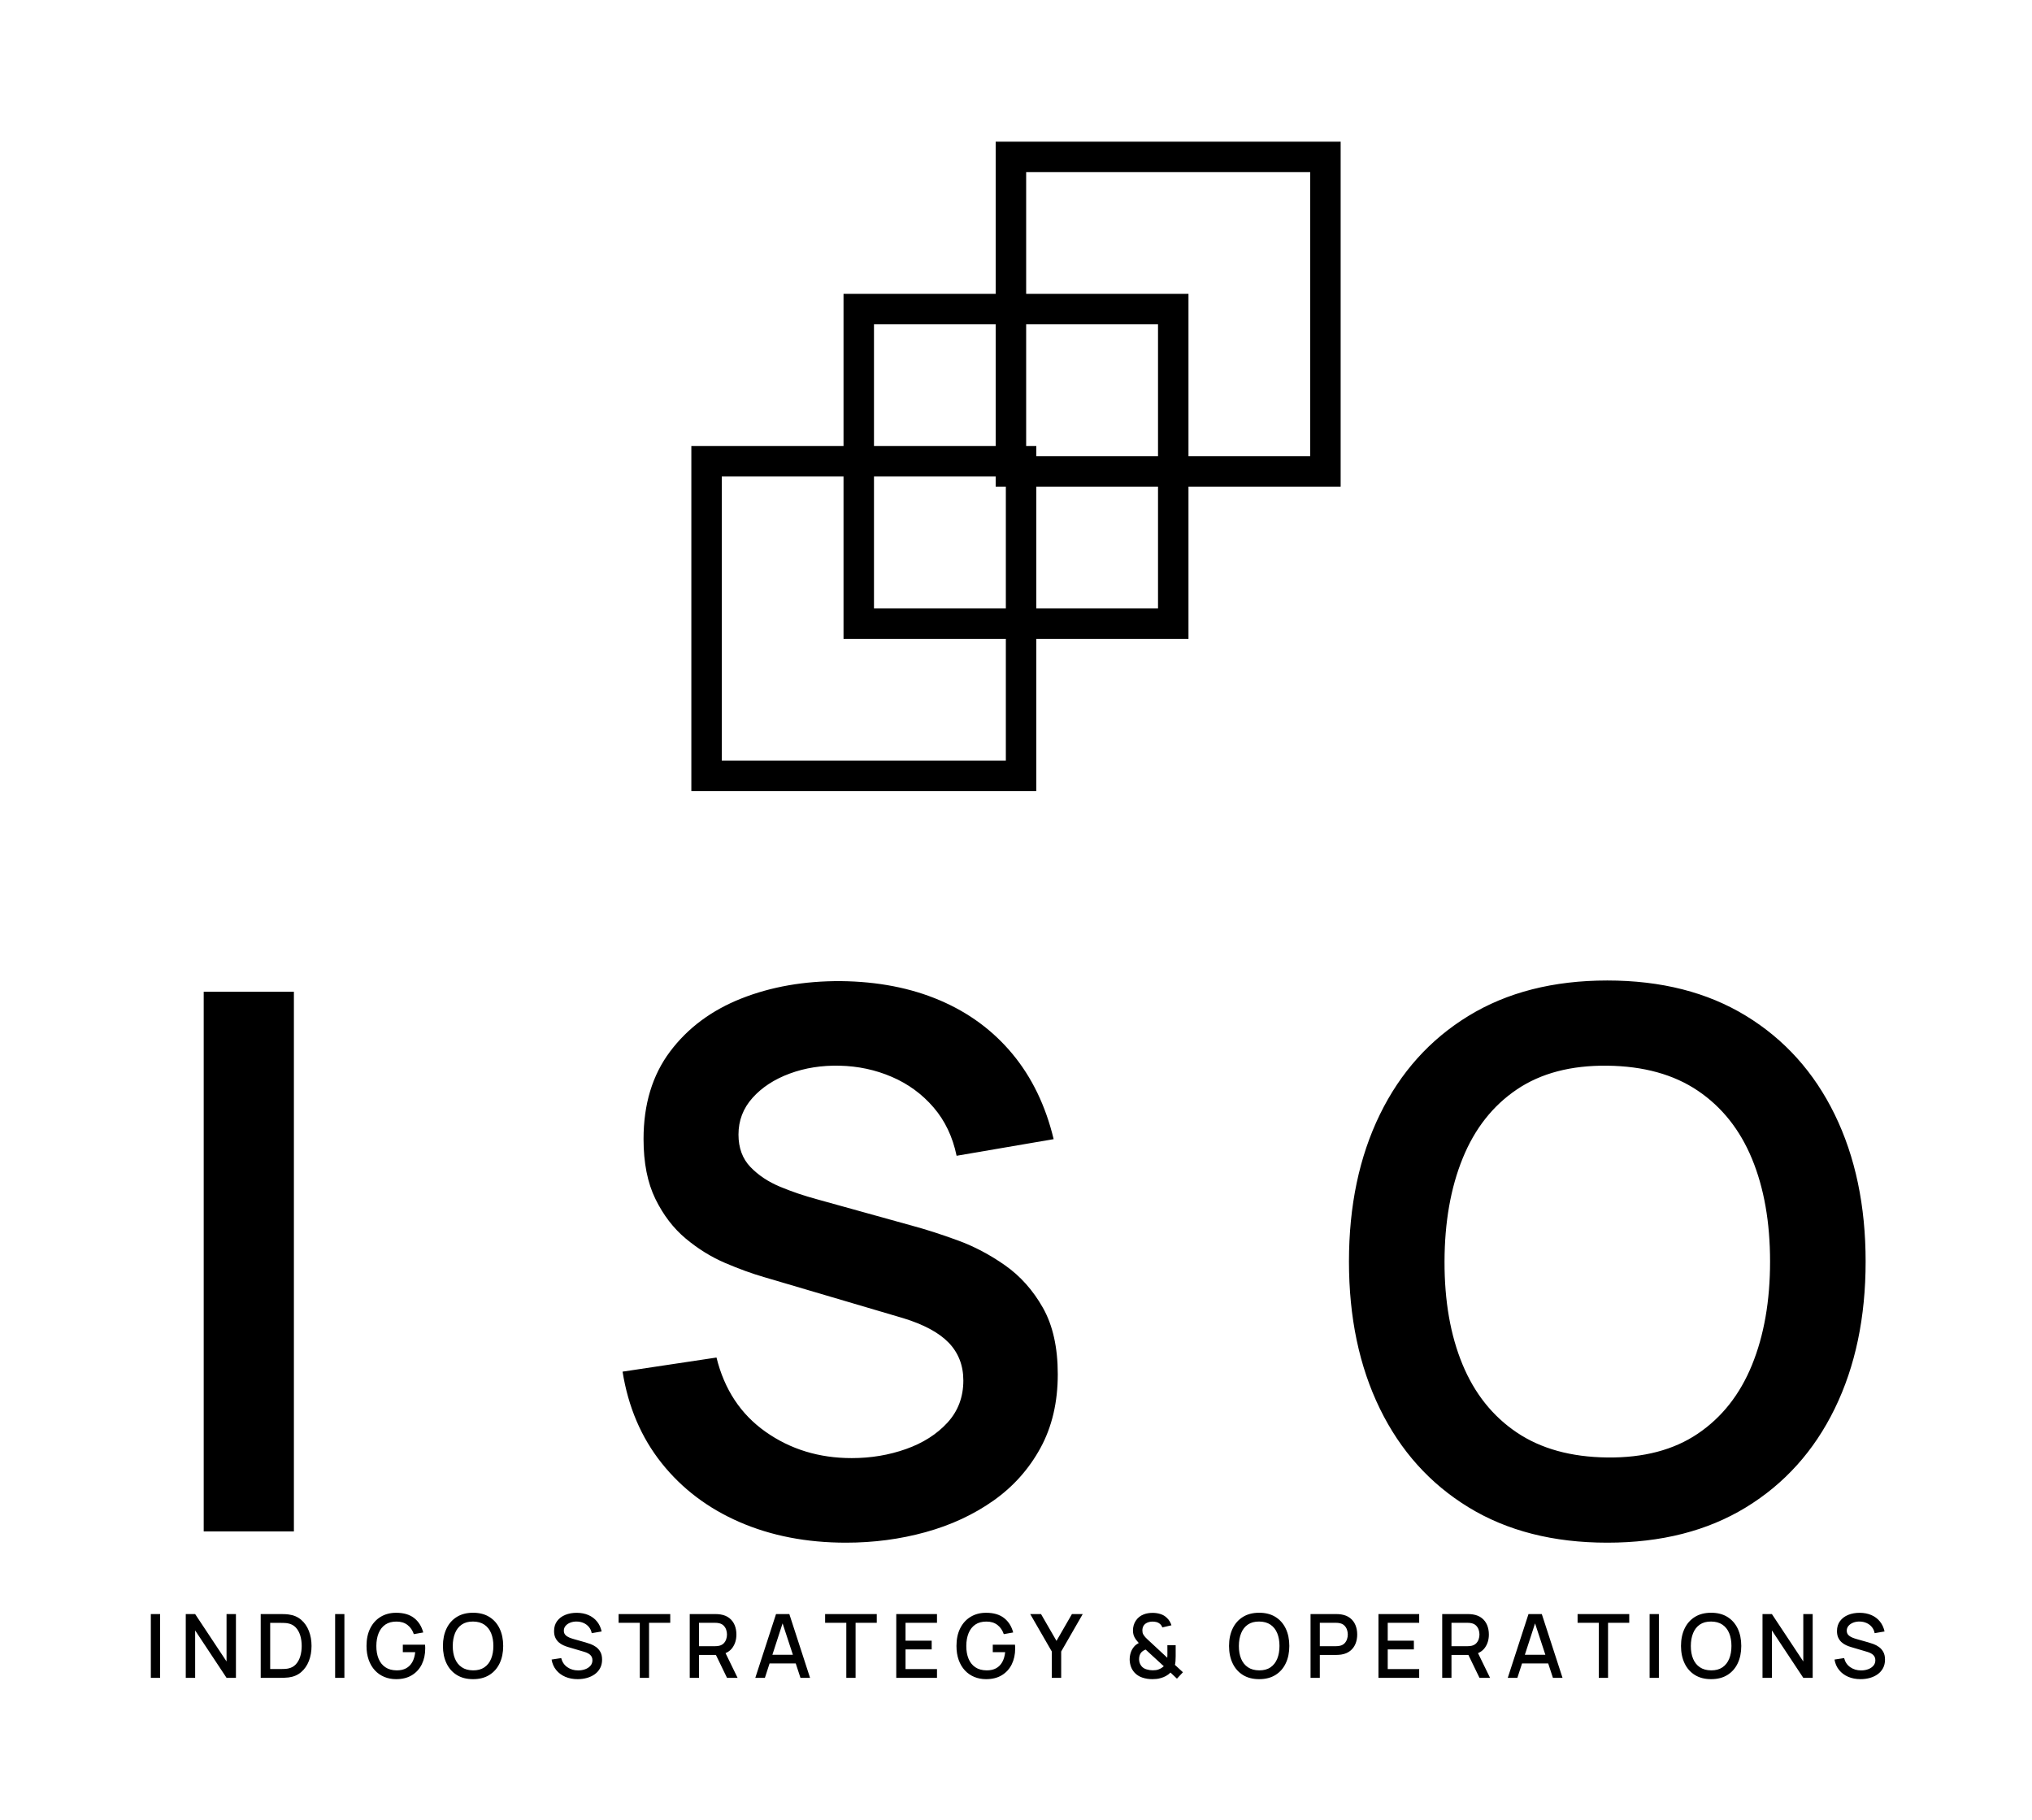
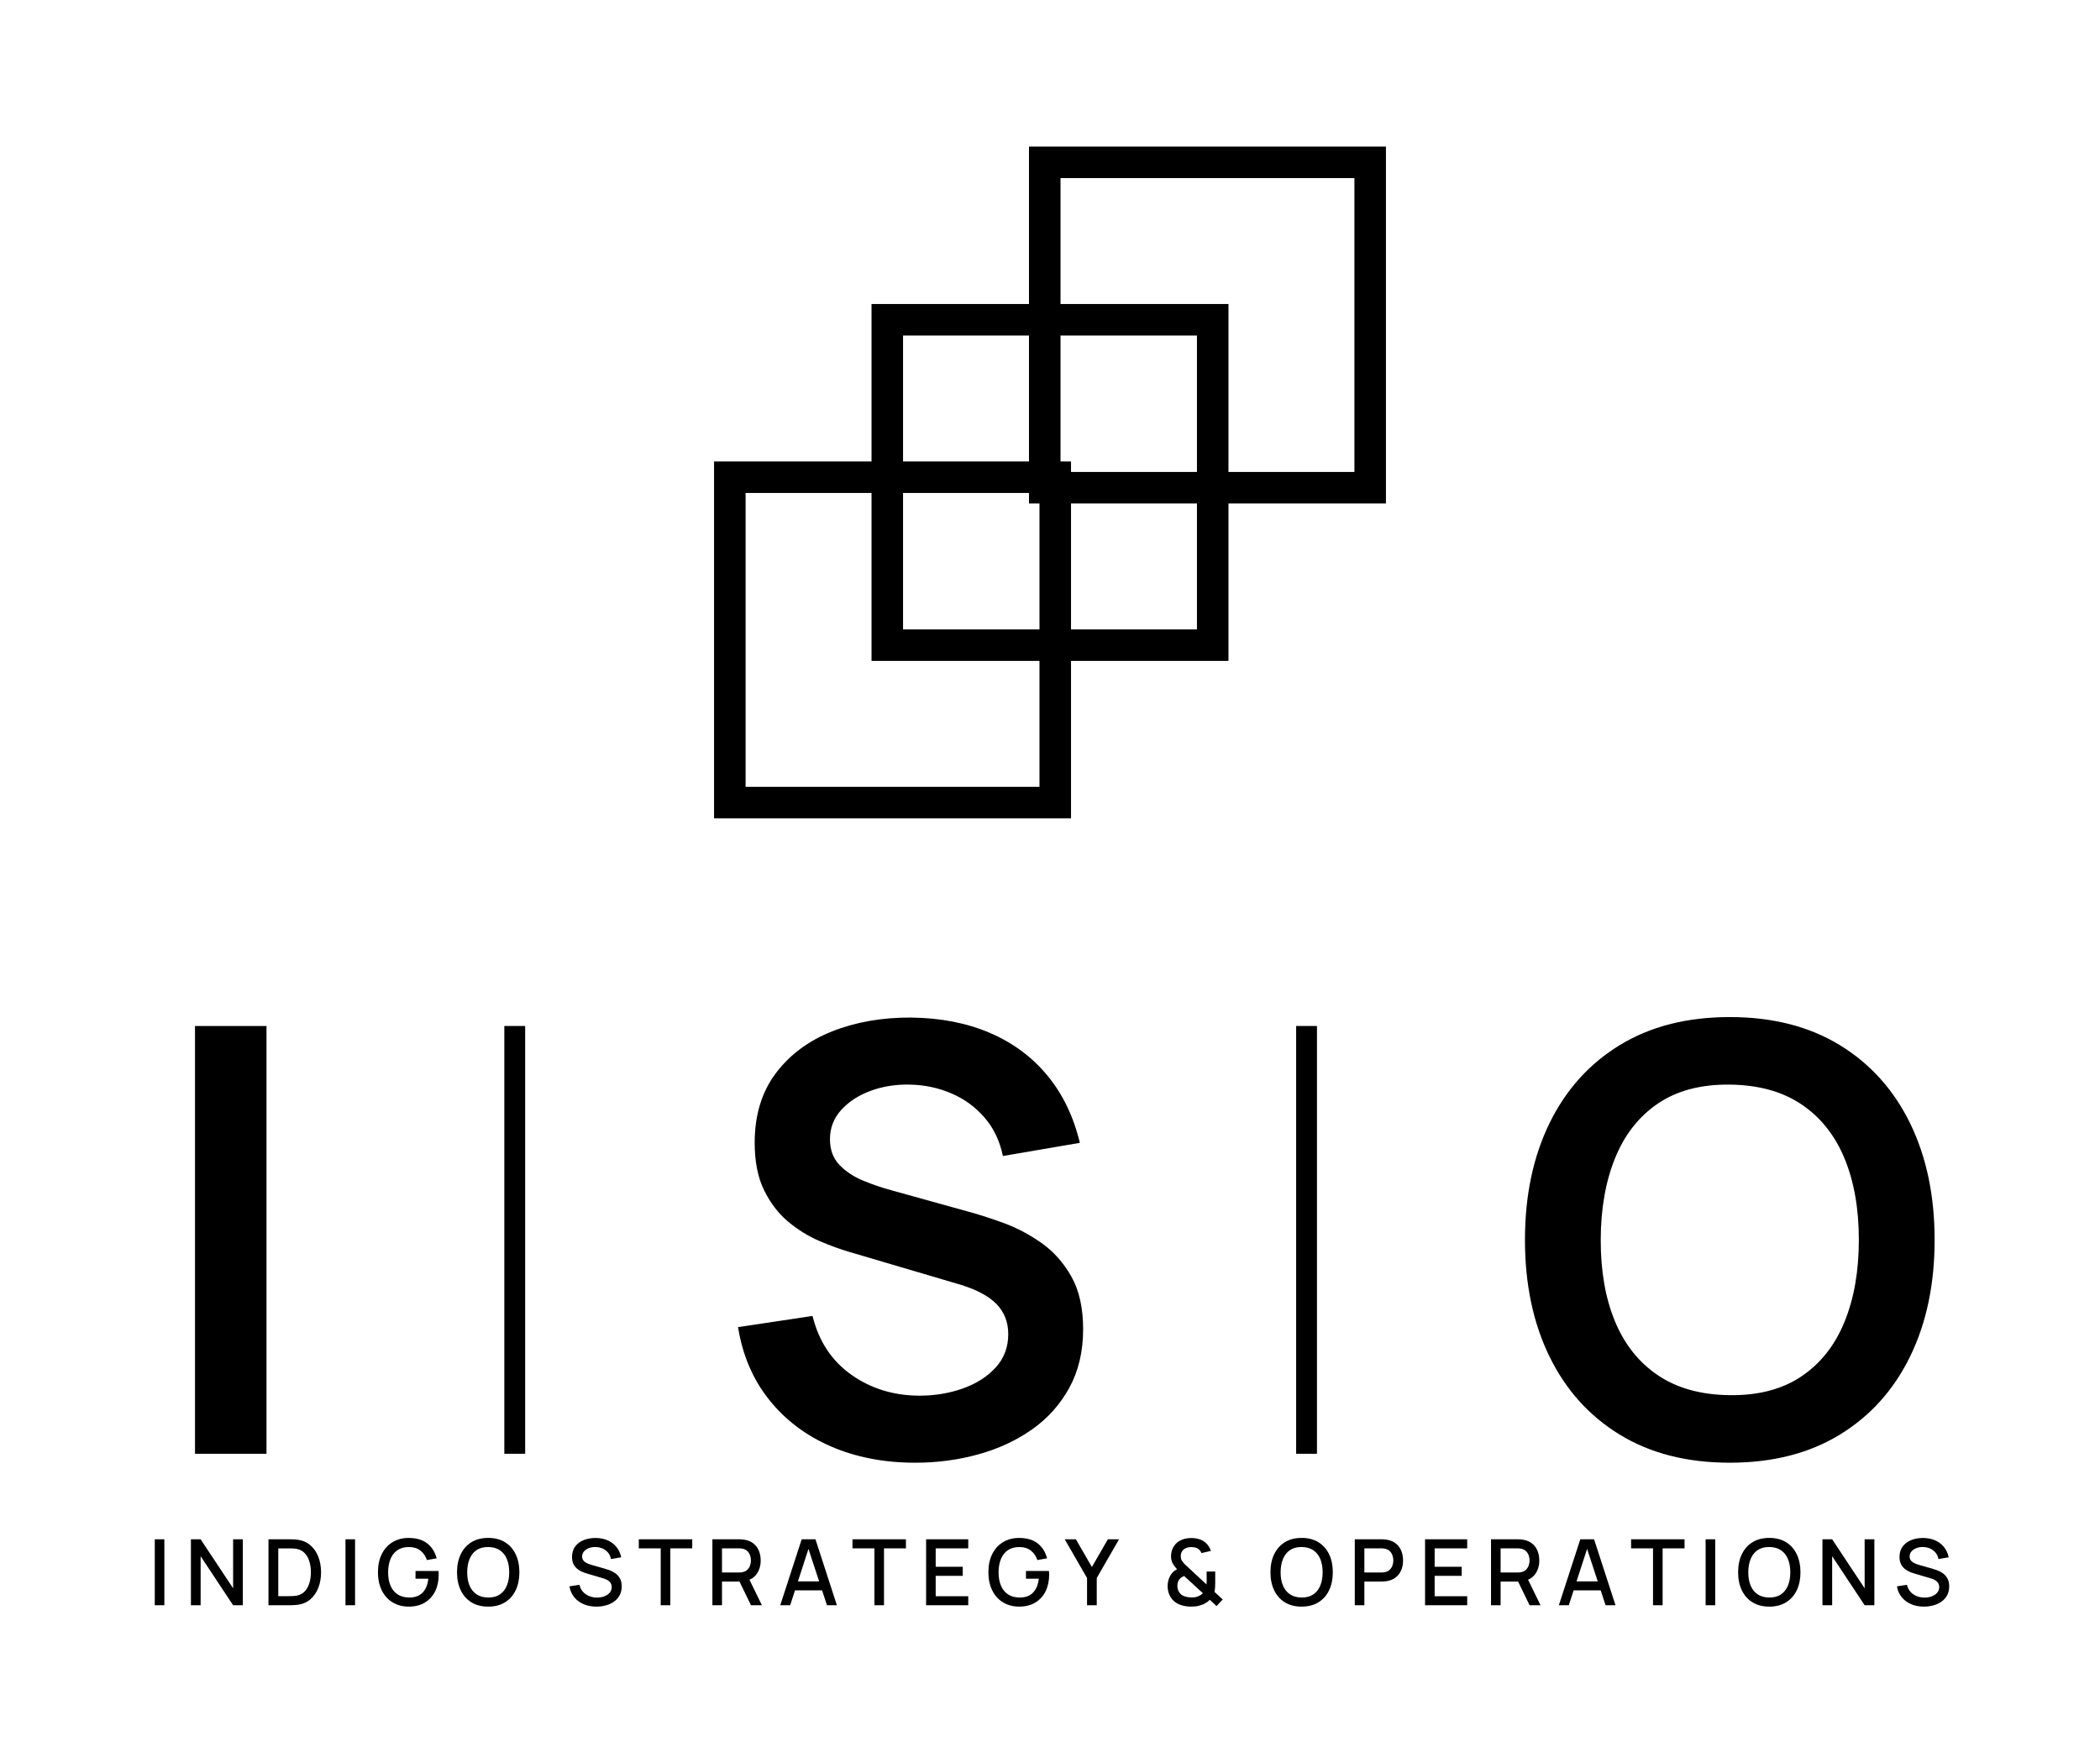
- <svg xmlns="http://www.w3.org/2000/svg" viewBox="0 0 343.54 308.22" width="344" height="308" role="img" aria-label="ISO — INDIGO Strategy &amp; Operations">
+ <svg xmlns="http://www.w3.org/2000/svg" viewBox="0 0 343.54 286.85" width="344" height="287" role="img" aria-label="ISO — INDIGO Strategy &amp; Operations">
  <rect x="119.35" y="78.14" width="53.28" height="53.28" fill="none" stroke="#000000" stroke-width="5.16" />
  <rect x="145.13" y="52.36" width="53.28" height="53.28" fill="none" stroke="#000000" stroke-width="5.16" />
  <rect x="170.91" y="26.58" width="53.28" height="53.28" fill="none" stroke="#000000" stroke-width="5.16" />
-   <path d="M34.158 259.423V168H49.437V259.423ZM142.977 261.328Q132.967 261.328 124.936 257.836Q116.904 254.344 111.73 247.842Q106.556 241.34 105.117 232.356L121.031 229.965Q123.031 238.091 129.348 242.546Q135.665 247.001 143.929 247.001Q148.807 247.001 153.135 245.466Q157.463 243.932 160.156 240.996Q162.849 238.059 162.849 233.858Q162.849 231.922 162.219 230.319Q161.59 228.716 160.357 227.441Q159.124 226.166 157.193 225.129Q155.262 224.092 152.669 223.298L129.073 216.336Q126.025 215.457 122.491 213.944Q118.957 212.431 115.825 209.817Q112.693 207.204 110.682 203.104Q108.672 199.003 108.672 192.951Q108.672 184.115 113.164 178.132Q117.656 172.148 125.232 169.148Q132.808 166.148 142.109 166.201Q151.484 166.307 158.859 169.45Q166.235 172.592 171.171 178.539Q176.107 184.486 178.149 192.972L161.706 195.787Q160.711 190.972 157.801 187.591Q154.892 184.21 150.738 182.422Q146.585 180.634 141.897 180.528Q137.316 180.422 133.422 181.867Q129.528 183.311 127.142 185.967Q124.755 188.623 124.755 192.189Q124.755 195.586 126.782 197.691Q128.808 199.797 131.845 201.051Q134.882 202.305 137.961 203.13L154.341 207.68Q157.706 208.59 161.886 210.114Q166.065 211.638 169.938 214.362Q173.811 217.087 176.329 221.536Q178.847 225.986 178.847 232.8Q178.847 239.922 175.911 245.292Q172.975 250.662 167.938 254.212Q162.901 257.762 156.452 259.545Q150.003 261.328 142.977 261.328ZM271.942 261.328Q258.24 261.328 248.441 255.339Q238.643 249.35 233.41 238.62Q228.178 227.891 228.178 213.711Q228.178 199.532 233.41 188.803Q238.643 178.073 248.441 172.084Q258.24 166.095 271.942 166.095Q285.645 166.095 295.444 172.084Q305.242 178.073 310.474 188.803Q315.707 199.532 315.707 213.711Q315.707 227.891 310.474 238.62Q305.242 249.35 295.444 255.339Q285.645 261.328 271.942 261.328ZM271.942 246.895Q281.148 247.001 287.27 242.869Q293.391 238.737 296.454 231.224Q299.518 223.711 299.518 213.711Q299.518 203.712 296.454 196.3Q293.391 188.887 287.27 184.761Q281.148 180.634 271.942 180.528Q262.737 180.422 256.626 184.549Q250.515 188.676 247.452 196.194Q244.388 203.712 244.367 213.711Q244.346 223.711 247.409 231.118Q250.473 238.525 256.605 242.657Q262.737 246.789 271.942 246.895Z" fill="#000000" />
-   <path d="M25.2 284.223V273.423H26.77V284.223ZM31.118 284.223V273.423H32.708L38.027 281.448V273.423H39.618V284.223H38.027L32.708 276.193V284.223ZM43.815 284.223V273.423H47.2Q47.35 273.423 47.758 273.43Q48.165 273.438 48.54 273.488Q49.808 273.65 50.674 274.398Q51.54 275.145 51.983 276.297Q52.425 277.448 52.425 278.823Q52.425 280.2 51.983 281.352Q51.54 282.503 50.674 283.249Q49.808 283.995 48.54 284.158Q48.168 284.205 47.756 284.214Q47.345 284.223 47.2 284.223ZM45.42 282.733H47.2Q47.455 282.733 47.806 282.718Q48.158 282.703 48.425 282.653Q49.25 282.498 49.764 281.939Q50.277 281.38 50.519 280.564Q50.76 279.748 50.76 278.823Q50.76 277.873 50.514 277.057Q50.267 276.241 49.751 275.692Q49.235 275.143 48.425 274.993Q48.158 274.938 47.803 274.926Q47.448 274.913 47.2 274.913H45.42ZM56.423 284.223V273.423H57.993V284.223ZM66.755 284.448Q65.673 284.448 64.755 284.068Q63.838 283.688 63.163 282.963Q62.488 282.238 62.114 281.194Q61.74 280.15 61.74 278.823Q61.74 277.078 62.378 275.819Q63.015 274.56 64.146 273.882Q65.278 273.203 66.755 273.203Q68.66 273.203 69.798 274.089Q70.935 274.975 71.35 276.538L69.755 276.823Q69.43 275.856 68.695 275.277Q67.96 274.698 66.845 274.693Q65.698 274.683 64.936 275.199Q64.175 275.716 63.793 276.65Q63.41 277.585 63.405 278.823Q63.4 280.06 63.783 280.985Q64.165 281.91 64.931 282.429Q65.698 282.948 66.845 282.958Q67.772 282.968 68.435 282.614Q69.097 282.26 69.489 281.568Q69.88 280.875 69.99 279.873H67.89V278.613H71.655Q71.673 278.748 71.679 278.968Q71.685 279.188 71.685 279.248Q71.685 280.753 71.108 281.929Q70.53 283.105 69.429 283.777Q68.328 284.448 66.755 284.448ZM79.79 284.448Q78.173 284.448 77.031 283.738Q75.89 283.028 75.288 281.76Q74.685 280.493 74.685 278.823Q74.685 277.153 75.288 275.885Q75.89 274.618 77.031 273.908Q78.173 273.198 79.79 273.198Q81.408 273.198 82.549 273.908Q83.69 274.618 84.293 275.885Q84.895 277.153 84.895 278.823Q84.895 280.493 84.293 281.76Q83.69 283.028 82.549 283.738Q81.408 284.448 79.79 284.448ZM79.79 282.958Q80.938 282.968 81.701 282.449Q82.465 281.93 82.847 280.995Q83.23 280.06 83.23 278.823Q83.23 277.585 82.847 276.659Q82.465 275.733 81.701 275.216Q80.938 274.698 79.79 274.688Q78.643 274.678 77.881 275.196Q77.12 275.713 76.738 276.649Q76.355 277.585 76.35 278.823Q76.345 280.06 76.728 280.985Q77.11 281.91 77.876 282.429Q78.643 282.948 79.79 282.958ZM97.508 284.448Q96.343 284.448 95.409 284.047Q94.475 283.645 93.871 282.9Q93.268 282.155 93.093 281.128L94.723 280.878Q94.97 281.868 95.758 282.418Q96.545 282.968 97.598 282.968Q98.248 282.968 98.797 282.763Q99.347 282.558 99.68 282.172Q100.012 281.785 100.012 281.243Q100.012 280.95 99.912 280.725Q99.812 280.5 99.634 280.334Q99.455 280.168 99.205 280.043Q98.955 279.918 98.658 279.828L95.888 279.008Q95.483 278.891 95.064 278.698Q94.645 278.506 94.295 278.196Q93.945 277.886 93.729 277.423Q93.513 276.961 93.513 276.303Q93.513 275.303 94.026 274.609Q94.54 273.915 95.415 273.559Q96.29 273.203 97.378 273.208Q98.475 273.218 99.34 273.593Q100.205 273.968 100.779 274.672Q101.353 275.375 101.573 276.368L99.892 276.658Q99.777 276.045 99.412 275.607Q99.047 275.168 98.512 274.933Q97.978 274.698 97.358 274.688Q96.755 274.678 96.259 274.873Q95.763 275.068 95.465 275.418Q95.168 275.768 95.168 276.228Q95.168 276.678 95.429 276.954Q95.69 277.23 96.078 277.392Q96.465 277.553 96.848 277.658L98.843 278.223Q99.218 278.325 99.695 278.502Q100.173 278.678 100.619 278.995Q101.065 279.313 101.356 279.832Q101.648 280.35 101.648 281.143Q101.648 281.955 101.318 282.575Q100.988 283.195 100.413 283.61Q99.838 284.025 99.09 284.237Q98.343 284.448 97.508 284.448ZM108.035 284.223V274.903H104.445V273.423H113.195V274.903H109.605V284.223ZM116.497 284.223V273.423H120.863Q121.02 273.423 121.253 273.434Q121.485 273.445 121.693 273.483Q122.598 273.623 123.201 274.097Q123.805 274.57 124.104 275.289Q124.403 276.008 124.403 276.883Q124.403 278.173 123.743 279.105Q123.083 280.038 121.763 280.268L121.122 280.343H118.068V284.223ZM122.812 284.223 120.682 279.828 122.263 279.423 124.603 284.223ZM118.068 278.863H120.803Q120.95 278.863 121.134 278.848Q121.318 278.833 121.483 278.793Q121.965 278.678 122.256 278.375Q122.547 278.073 122.677 277.677Q122.807 277.28 122.807 276.883Q122.807 276.485 122.677 276.089Q122.547 275.693 122.256 275.391Q121.965 275.088 121.483 274.973Q121.318 274.931 121.134 274.917Q120.95 274.903 120.803 274.903H118.068ZM127.605 284.223 131.115 273.423H133.37L136.88 284.223H135.255L132.02 274.368H132.43L129.23 284.223ZM129.425 281.788V280.318H135.065V281.788ZM143.022 284.223V274.903H139.432V273.423H148.183V274.903H144.593V284.223ZM151.485 284.223V273.423H158.385V274.903H153.055V277.928H157.485V279.408H153.055V282.743H158.385V284.223ZM166.7 284.448Q165.618 284.448 164.7 284.068Q163.783 283.688 163.108 282.963Q162.433 282.238 162.059 281.194Q161.685 280.15 161.685 278.823Q161.685 277.078 162.323 275.819Q162.96 274.56 164.091 273.882Q165.223 273.203 166.7 273.203Q168.605 273.203 169.743 274.089Q170.88 274.975 171.295 276.538L169.7 276.823Q169.375 275.856 168.64 275.277Q167.905 274.698 166.79 274.693Q165.643 274.683 164.881 275.199Q164.12 275.716 163.738 276.65Q163.355 277.585 163.35 278.823Q163.345 280.06 163.728 280.985Q164.11 281.91 164.876 282.429Q165.643 282.948 166.79 282.958Q167.717 282.968 168.38 282.614Q169.042 282.26 169.434 281.568Q169.825 280.875 169.935 279.873H167.835V278.613H171.6Q171.618 278.748 171.624 278.968Q171.63 279.188 171.63 279.248Q171.63 280.753 171.053 281.929Q170.475 283.105 169.374 283.777Q168.273 284.448 166.7 284.448ZM177.835 284.223V279.763L174.18 273.423H176.01L178.63 277.963L181.245 273.423H183.075L179.425 279.763V284.223ZM194.87 284.448Q193.968 284.448 193.179 284.183Q192.39 283.918 191.86 283.348Q191.443 282.888 191.245 282.338Q191.047 281.788 191.025 281.163Q191.023 280.555 191.201 279.98Q191.38 279.405 191.76 278.958Q191.932 278.748 192.141 278.595Q192.35 278.443 192.565 278.323Q192.082 277.798 191.834 277.322Q191.585 276.845 191.585 276.188Q191.585 275.278 192.065 274.547Q192.545 273.815 193.38 273.488Q193.763 273.333 194.159 273.275Q194.555 273.218 194.935 273.218Q195.61 273.218 196.24 273.415Q196.87 273.613 197.315 274.053Q197.6 274.313 197.8 274.644Q198 274.976 198.105 275.323L196.56 275.683Q196.435 275.323 196.14 275.073Q195.892 274.853 195.565 274.776Q195.238 274.698 194.915 274.698Q194.383 274.698 193.96 274.898Q193.568 275.088 193.374 275.414Q193.18 275.74 193.18 276.198Q193.18 276.6 193.323 276.849Q193.465 277.098 193.7 277.368Q193.845 277.525 194.043 277.707Q194.24 277.888 194.45 278.083L197.395 280.818Q197.41 280.65 197.415 280.464Q197.42 280.278 197.42 280.108L197.415 278.703H198.82V280.558Q198.82 281.028 198.791 281.405Q198.763 281.783 198.695 282.028L200.05 283.278L199.035 284.363L197.945 283.328Q197.605 283.673 197.175 283.909Q196.745 284.145 196.31 284.258Q195.947 284.37 195.591 284.409Q195.235 284.448 194.87 284.448ZM194.92 282.948Q195.22 282.948 195.472 282.914Q195.725 282.88 195.96 282.783Q196.277 282.655 196.475 282.52Q196.672 282.385 196.81 282.258L193.735 279.438Q193.5 279.521 193.301 279.653Q193.103 279.785 192.96 279.958Q192.79 280.175 192.704 280.462Q192.618 280.748 192.62 281.078Q192.625 281.443 192.739 281.737Q192.853 282.03 193.045 282.263Q193.345 282.625 193.879 282.787Q194.413 282.948 194.92 282.948ZM212.968 284.448Q211.35 284.448 210.209 283.738Q209.068 283.028 208.465 281.76Q207.862 280.493 207.862 278.823Q207.862 277.153 208.465 275.885Q209.068 274.618 210.209 273.908Q211.35 273.198 212.968 273.198Q214.585 273.198 215.726 273.908Q216.868 274.618 217.47 275.885Q218.073 277.153 218.073 278.823Q218.073 280.493 217.47 281.76Q216.868 283.028 215.726 283.738Q214.585 284.448 212.968 284.448ZM212.968 282.958Q214.115 282.968 214.879 282.449Q215.642 281.93 216.025 280.995Q216.407 280.06 216.407 278.823Q216.407 277.585 216.025 276.659Q215.642 275.733 214.879 275.216Q214.115 274.698 212.968 274.688Q211.82 274.678 211.059 275.196Q210.298 275.713 209.915 276.649Q209.533 277.585 209.528 278.823Q209.523 280.06 209.905 280.985Q210.288 281.91 211.054 282.429Q211.82 282.948 212.968 282.958ZM221.67 284.223V273.423H226.035Q226.193 273.423 226.425 273.434Q226.658 273.445 226.865 273.483Q227.77 273.623 228.374 274.097Q228.978 274.57 229.276 275.289Q229.575 276.008 229.575 276.883Q229.575 277.758 229.274 278.477Q228.973 279.195 228.369 279.669Q227.765 280.143 226.865 280.283Q226.658 280.313 226.423 280.328Q226.188 280.343 226.035 280.343H223.24V284.223ZM223.24 278.863H225.975Q226.123 278.863 226.306 278.848Q226.49 278.833 226.655 278.793Q227.138 278.678 227.429 278.375Q227.72 278.073 227.85 277.677Q227.98 277.28 227.98 276.883Q227.98 276.485 227.85 276.089Q227.72 275.693 227.429 275.391Q227.138 275.088 226.655 274.973Q226.49 274.931 226.306 274.917Q226.123 274.903 225.975 274.903H223.24ZM233.175 284.223V273.423H240.075V274.903H234.745V277.928H239.175V279.408H234.745V282.743H240.075V284.223ZM243.975 284.223V273.423H248.34Q248.498 273.423 248.73 273.434Q248.963 273.445 249.17 273.483Q250.075 273.623 250.679 274.097Q251.283 274.57 251.581 275.289Q251.88 276.008 251.88 276.883Q251.88 278.173 251.22 279.105Q250.56 280.038 249.24 280.268L248.6 280.343H245.545V284.223ZM250.29 284.223 248.16 279.828 249.74 279.423 252.08 284.223ZM245.545 278.863H248.28Q248.428 278.863 248.611 278.848Q248.795 278.833 248.96 278.793Q249.443 278.678 249.734 278.375Q250.025 278.073 250.155 277.677Q250.285 277.28 250.285 276.883Q250.285 276.485 250.155 276.089Q250.025 275.693 249.734 275.391Q249.443 275.088 248.96 274.973Q248.795 274.931 248.611 274.917Q248.428 274.903 248.28 274.903H245.545ZM255.082 284.223 258.592 273.423H260.848L264.358 284.223H262.732L259.498 274.368H259.908L256.708 284.223ZM256.903 281.788V280.318H262.543V281.788ZM270.5 284.223V274.903H266.91V273.423H275.66V274.903H272.07V284.223ZM279.112 284.223V273.423H280.683V284.223ZM289.535 284.448Q287.918 284.448 286.776 283.738Q285.635 283.028 285.033 281.76Q284.43 280.493 284.43 278.823Q284.43 277.153 285.033 275.885Q285.635 274.618 286.776 273.908Q287.918 273.198 289.535 273.198Q291.153 273.198 292.294 273.908Q293.435 274.618 294.038 275.885Q294.64 277.153 294.64 278.823Q294.64 280.493 294.038 281.76Q293.435 283.028 292.294 283.738Q291.153 284.448 289.535 284.448ZM289.535 282.958Q290.683 282.968 291.446 282.449Q292.21 281.93 292.592 280.995Q292.975 280.06 292.975 278.823Q292.975 277.585 292.592 276.659Q292.21 275.733 291.446 275.216Q290.683 274.698 289.535 274.688Q288.388 274.678 287.626 275.196Q286.865 275.713 286.483 276.649Q286.1 277.585 286.095 278.823Q286.09 280.06 286.473 280.985Q286.855 281.91 287.621 282.429Q288.388 282.948 289.535 282.958ZM298.238 284.223V273.423H299.828L305.147 281.448V273.423H306.738V284.223H305.147L299.828 276.193V284.223ZM314.85 284.448Q313.685 284.448 312.751 284.047Q311.818 283.645 311.214 282.9Q310.61 282.155 310.435 281.128L312.065 280.878Q312.313 281.868 313.1 282.418Q313.888 282.968 314.94 282.968Q315.59 282.968 316.14 282.763Q316.69 282.558 317.022 282.172Q317.355 281.785 317.355 281.243Q317.355 280.95 317.255 280.725Q317.155 280.5 316.976 280.334Q316.798 280.168 316.548 280.043Q316.298 279.918 316 279.828L313.23 279.008Q312.825 278.891 312.406 278.698Q311.988 278.506 311.638 278.196Q311.288 277.886 311.071 277.423Q310.855 276.961 310.855 276.303Q310.855 275.303 311.369 274.609Q311.883 273.915 312.758 273.559Q313.633 273.203 314.72 273.208Q315.818 273.218 316.683 273.593Q317.548 273.968 318.121 274.672Q318.695 275.375 318.915 276.368L317.235 276.658Q317.12 276.045 316.755 275.607Q316.39 275.168 315.855 274.933Q315.32 274.698 314.7 274.688Q314.098 274.678 313.601 274.873Q313.105 275.068 312.808 275.418Q312.51 275.768 312.51 276.228Q312.51 276.678 312.771 276.954Q313.033 277.23 313.42 277.392Q313.808 277.553 314.19 277.658L316.185 278.223Q316.56 278.325 317.038 278.502Q317.515 278.678 317.961 278.995Q318.408 279.313 318.699 279.832Q318.99 280.35 318.99 281.143Q318.99 281.955 318.66 282.575Q318.33 283.195 317.755 283.61Q317.18 284.025 316.433 284.237Q315.685 284.448 314.85 284.448Z" fill="#000000" />
+   <path d="M31.784 238.053V168.0H43.492V238.053Z M149.707 239.513Q142.037 239.513 135.883 236.837Q129.729 234.161 125.764 229.179Q121.799 224.197 120.696 217.313L132.891 215.481Q134.423 221.708 139.264 225.121Q144.104 228.535 150.436 228.535Q154.174 228.535 157.491 227.359Q160.807 226.183 162.87 223.933Q164.934 221.683 164.934 218.464Q164.934 216.981 164.451 215.752Q163.969 214.524 163.024 213.547Q162.08 212.57 160.6 211.775Q159.12 210.981 157.134 210.372L139.053 205.037Q136.718 204.364 134.01 203.205Q131.302 202.045 128.902 200.043Q126.502 198.04 124.961 194.898Q123.421 191.756 123.421 187.119Q123.421 180.349 126.862 175.763Q130.304 171.178 136.11 168.88Q141.915 166.581 149.042 166.622Q156.226 166.703 161.877 169.111Q167.528 171.519 171.311 176.076Q175.093 180.632 176.658 187.135L164.058 189.292Q163.296 185.602 161.066 183.012Q158.836 180.421 155.654 179.051Q152.472 177.681 148.88 177.6Q145.369 177.519 142.385 178.625Q139.401 179.732 137.573 181.767Q135.745 183.802 135.745 186.535Q135.745 189.138 137.297 190.751Q138.85 192.365 141.177 193.325Q143.504 194.286 145.863 194.919L158.415 198.405Q160.993 199.102 164.196 200.27Q167.398 201.438 170.366 203.525Q173.333 205.613 175.263 209.023Q177.193 212.432 177.193 217.654Q177.193 223.11 174.943 227.225Q172.693 231.34 168.834 234.06Q164.974 236.78 160.032 238.147Q155.09 239.513 149.707 239.513Z M283.068 239.513Q272.568 239.513 265.06 234.924Q257.552 230.334 253.542 222.113Q249.533 213.891 249.533 203.027Q249.533 192.162 253.542 183.94Q257.552 175.719 265.06 171.13Q272.568 166.541 283.068 166.541Q293.567 166.541 301.075 171.13Q308.583 175.719 312.593 183.94Q316.602 192.162 316.602 203.027Q316.602 213.891 312.593 222.113Q308.583 230.334 301.075 234.924Q293.567 239.513 283.068 239.513ZM283.068 228.454Q290.122 228.535 294.812 225.368Q299.503 222.202 301.85 216.446Q304.197 210.689 304.197 203.027Q304.197 195.365 301.85 189.685Q299.503 184.005 294.812 180.843Q290.122 177.681 283.068 177.6Q276.014 177.519 271.331 180.681Q266.649 183.843 264.301 189.604Q261.954 195.365 261.938 203.027Q261.922 210.689 264.269 216.364Q266.616 222.04 271.315 225.206Q276.014 228.373 283.068 228.454Z " fill="#000000" />
+   <rect x="82.43" y="168.00" width="3.41" height="70.05" fill="#000000" />
+   <rect x="212.07" y="168.00" width="3.41" height="70.05" fill="#000000" />
+   <path d="M25.2 262.853V252.053H26.77V262.853ZM31.118 262.853V252.053H32.708L38.027 260.078V252.053H39.618V262.853H38.027L32.708 254.823V262.853ZM43.815 262.853V252.053H47.2Q47.35 252.053 47.758 252.061Q48.165 252.068 48.54 252.118Q49.808 252.281 50.674 253.028Q51.54 253.776 51.983 254.927Q52.425 256.078 52.425 257.453Q52.425 258.831 51.983 259.982Q51.54 261.133 50.674 261.88Q49.808 262.626 48.54 262.788Q48.168 262.836 47.756 262.845Q47.345 262.853 47.2 262.853ZM45.42 261.363H47.2Q47.455 261.363 47.806 261.348Q48.158 261.333 48.425 261.283Q49.25 261.128 49.764 260.57Q50.277 260.011 50.519 259.195Q50.76 258.378 50.76 257.453Q50.76 256.503 50.514 255.687Q50.267 254.871 49.751 254.322Q49.235 253.773 48.425 253.623Q48.158 253.568 47.803 253.556Q47.448 253.543 47.2 253.543H45.42ZM56.423 262.853V252.053H57.993V262.853ZM66.755 263.078Q65.673 263.078 64.755 262.698Q63.838 262.318 63.163 261.593Q62.488 260.868 62.114 259.825Q61.74 258.781 61.74 257.453Q61.74 255.708 62.378 254.45Q63.015 253.191 64.146 252.512Q65.278 251.833 66.755 251.833Q68.66 251.833 69.798 252.72Q70.935 253.606 71.35 255.168L69.755 255.453Q69.43 254.486 68.695 253.907Q67.96 253.328 66.845 253.323Q65.698 253.313 64.936 253.83Q64.175 254.346 63.793 255.281Q63.41 256.216 63.405 257.453Q63.4 258.691 63.783 259.616Q64.165 260.541 64.931 261.06Q65.698 261.578 66.845 261.588Q67.772 261.598 68.435 261.245Q69.097 260.891 69.489 260.198Q69.88 259.506 69.99 258.503H67.89V257.243H71.655Q71.673 257.378 71.679 257.598Q71.685 257.818 71.685 257.878Q71.685 259.383 71.108 260.56Q70.53 261.736 69.429 262.407Q68.328 263.078 66.755 263.078ZM79.79 263.078Q78.173 263.078 77.031 262.368Q75.89 261.658 75.288 260.391Q74.685 259.123 74.685 257.453Q74.685 255.783 75.288 254.516Q75.89 253.248 77.031 252.538Q78.173 251.828 79.79 251.828Q81.408 251.828 82.549 252.538Q83.69 253.248 84.293 254.516Q84.895 255.783 84.895 257.453Q84.895 259.123 84.293 260.391Q83.69 261.658 82.549 262.368Q81.408 263.078 79.79 263.078ZM79.79 261.588Q80.938 261.598 81.701 261.08Q82.465 260.561 82.847 259.626Q83.23 258.691 83.23 257.453Q83.23 256.216 82.847 255.29Q82.465 254.363 81.701 253.846Q80.938 253.328 79.79 253.318Q78.643 253.308 77.881 253.826Q77.12 254.343 76.738 255.28Q76.355 256.216 76.35 257.453Q76.345 258.691 76.728 259.616Q77.11 260.541 77.876 261.06Q78.643 261.578 79.79 261.588ZM97.508 263.078Q96.343 263.078 95.409 262.677Q94.475 262.276 93.871 261.531Q93.268 260.786 93.093 259.758L94.723 259.508Q94.97 260.498 95.758 261.048Q96.545 261.598 97.598 261.598Q98.248 261.598 98.797 261.393Q99.347 261.188 99.68 260.802Q100.012 260.416 100.012 259.873Q100.012 259.581 99.912 259.356Q99.812 259.131 99.634 258.965Q99.455 258.798 99.205 258.673Q98.955 258.548 98.658 258.458L95.888 257.638Q95.483 257.521 95.064 257.328Q94.645 257.136 94.295 256.826Q93.945 256.516 93.729 256.053Q93.513 255.591 93.513 254.933Q93.513 253.933 94.026 253.24Q94.54 252.546 95.415 252.19Q96.29 251.833 97.378 251.838Q98.475 251.848 99.34 252.223Q100.205 252.598 100.779 253.302Q101.353 254.006 101.573 254.998L99.892 255.288Q99.777 254.676 99.412 254.237Q99.047 253.798 98.512 253.563Q97.978 253.328 97.358 253.318Q96.755 253.308 96.259 253.503Q95.763 253.698 95.465 254.048Q95.168 254.398 95.168 254.858Q95.168 255.308 95.429 255.585Q95.69 255.861 96.078 256.022Q96.465 256.183 96.848 256.288L98.843 256.853Q99.218 256.956 99.695 257.132Q100.173 257.308 100.619 257.626Q101.065 257.943 101.356 258.462Q101.648 258.981 101.648 259.773Q101.648 260.586 101.318 261.206Q100.988 261.826 100.413 262.241Q99.838 262.656 99.09 262.867Q98.343 263.078 97.508 263.078ZM108.035 262.853V253.533H104.445V252.053H113.195V253.533H109.605V262.853ZM116.497 262.853V252.053H120.863Q121.02 252.053 121.253 252.065Q121.485 252.076 121.693 252.113Q122.598 252.253 123.201 252.727Q123.805 253.201 124.104 253.92Q124.403 254.638 124.403 255.513Q124.403 256.803 123.743 257.736Q123.083 258.668 121.763 258.898L121.122 258.973H118.068V262.853ZM122.812 262.853 120.682 258.458 122.263 258.053 124.603 262.853ZM118.068 257.493H120.803Q120.95 257.493 121.134 257.478Q121.318 257.463 121.483 257.423Q121.965 257.308 122.256 257.006Q122.547 256.703 122.677 256.307Q122.807 255.911 122.807 255.513Q122.807 255.116 122.677 254.72Q122.547 254.323 122.256 254.021Q121.965 253.718 121.483 253.603Q121.318 253.561 121.134 253.547Q120.95 253.533 120.803 253.533H118.068ZM127.605 262.853 131.115 252.053H133.37L136.88 262.853H135.255L132.02 252.998H132.43L129.23 262.853ZM129.425 260.418V258.948H135.065V260.418ZM143.022 262.853V253.533H139.432V252.053H148.183V253.533H144.593V262.853ZM151.485 262.853V252.053H158.385V253.533H153.055V256.558H157.485V258.038H153.055V261.373H158.385V262.853ZM166.7 263.078Q165.618 263.078 164.7 262.698Q163.783 262.318 163.108 261.593Q162.433 260.868 162.059 259.825Q161.685 258.781 161.685 257.453Q161.685 255.708 162.323 254.45Q162.96 253.191 164.091 252.512Q165.223 251.833 166.7 251.833Q168.605 251.833 169.743 252.72Q170.88 253.606 171.295 255.168L169.7 255.453Q169.375 254.486 168.64 253.907Q167.905 253.328 166.79 253.323Q165.643 253.313 164.881 253.83Q164.12 254.346 163.738 255.281Q163.355 256.216 163.35 257.453Q163.345 258.691 163.728 259.616Q164.11 260.541 164.876 261.06Q165.643 261.578 166.79 261.588Q167.717 261.598 168.38 261.245Q169.042 260.891 169.434 260.198Q169.825 259.506 169.935 258.503H167.835V257.243H171.6Q171.618 257.378 171.624 257.598Q171.63 257.818 171.63 257.878Q171.63 259.383 171.053 260.56Q170.475 261.736 169.374 262.407Q168.273 263.078 166.7 263.078ZM177.835 262.853V258.393L174.18 252.053H176.01L178.63 256.593L181.245 252.053H183.075L179.425 258.393V262.853ZM194.87 263.078Q193.968 263.078 193.179 262.813Q192.39 262.548 191.86 261.978Q191.443 261.518 191.245 260.968Q191.047 260.418 191.025 259.793Q191.023 259.186 191.201 258.611Q191.38 258.036 191.76 257.588Q191.932 257.378 192.141 257.226Q192.35 257.073 192.565 256.953Q192.082 256.428 191.834 255.952Q191.585 255.476 191.585 254.818Q191.585 253.908 192.065 253.177Q192.545 252.446 193.38 252.118Q193.763 251.963 194.159 251.906Q194.555 251.848 194.935 251.848Q195.61 251.848 196.24 252.046Q196.87 252.243 197.315 252.683Q197.6 252.943 197.8 253.275Q198 253.606 198.105 253.953L196.56 254.313Q196.435 253.953 196.14 253.703Q195.892 253.483 195.565 253.406Q195.238 253.328 194.915 253.328Q194.383 253.328 193.96 253.528Q193.568 253.718 193.374 254.045Q193.18 254.371 193.18 254.828Q193.18 255.231 193.323 255.48Q193.465 255.728 193.7 255.998Q193.845 256.156 194.043 256.337Q194.24 256.518 194.45 256.713L197.395 259.448Q197.41 259.281 197.415 259.095Q197.42 258.908 197.42 258.738L197.415 257.333H198.82V259.188Q198.82 259.658 198.791 260.036Q198.763 260.413 198.695 260.658L200.05 261.908L199.035 262.993L197.945 261.958Q197.605 262.303 197.175 262.54Q196.745 262.776 196.31 262.888Q195.947 263.001 195.591 263.04Q195.235 263.078 194.87 263.078ZM194.92 261.578Q195.22 261.578 195.472 261.545Q195.725 261.511 195.96 261.413Q196.277 261.286 196.475 261.151Q196.672 261.016 196.81 260.888L193.735 258.068Q193.5 258.151 193.301 258.283Q193.103 258.416 192.96 258.588Q192.79 258.806 192.704 259.092Q192.618 259.378 192.62 259.708Q192.625 260.073 192.739 260.367Q192.853 260.661 193.045 260.893Q193.345 261.256 193.879 261.417Q194.413 261.578 194.92 261.578ZM212.968 263.078Q211.35 263.078 210.209 262.368Q209.068 261.658 208.465 260.391Q207.862 259.123 207.862 257.453Q207.862 255.783 208.465 254.516Q209.068 253.248 210.209 252.538Q211.35 251.828 212.968 251.828Q214.585 251.828 215.726 252.538Q216.868 253.248 217.47 254.516Q218.073 255.783 218.073 257.453Q218.073 259.123 217.47 260.391Q216.868 261.658 215.726 262.368Q214.585 263.078 212.968 263.078ZM212.968 261.588Q214.115 261.598 214.879 261.08Q215.642 260.561 216.025 259.626Q216.407 258.691 216.407 257.453Q216.407 256.216 216.025 255.29Q215.642 254.363 214.879 253.846Q214.115 253.328 212.968 253.318Q211.82 253.308 211.059 253.826Q210.298 254.343 209.915 255.28Q209.533 256.216 209.528 257.453Q209.523 258.691 209.905 259.616Q210.288 260.541 211.054 261.06Q211.82 261.578 212.968 261.588ZM221.67 262.853V252.053H226.035Q226.193 252.053 226.425 252.065Q226.658 252.076 226.865 252.113Q227.77 252.253 228.374 252.727Q228.978 253.201 229.276 253.92Q229.575 254.638 229.575 255.513Q229.575 256.388 229.274 257.107Q228.973 257.826 228.369 258.3Q227.765 258.773 226.865 258.913Q226.658 258.943 226.423 258.958Q226.188 258.973 226.035 258.973H223.24V262.853ZM223.24 257.493H225.975Q226.123 257.493 226.306 257.478Q226.49 257.463 226.655 257.423Q227.138 257.308 227.429 257.006Q227.72 256.703 227.85 256.307Q227.98 255.911 227.98 255.513Q227.98 255.116 227.85 254.72Q227.72 254.323 227.429 254.021Q227.138 253.718 226.655 253.603Q226.49 253.561 226.306 253.547Q226.123 253.533 225.975 253.533H223.24ZM233.175 262.853V252.053H240.075V253.533H234.745V256.558H239.175V258.038H234.745V261.373H240.075V262.853ZM243.975 262.853V252.053H248.34Q248.498 252.053 248.73 252.065Q248.963 252.076 249.17 252.113Q250.075 252.253 250.679 252.727Q251.283 253.201 251.581 253.92Q251.88 254.638 251.88 255.513Q251.88 256.803 251.22 257.736Q250.56 258.668 249.24 258.898L248.6 258.973H245.545V262.853ZM250.29 262.853 248.16 258.458 249.74 258.053 252.08 262.853ZM245.545 257.493H248.28Q248.428 257.493 248.611 257.478Q248.795 257.463 248.96 257.423Q249.443 257.308 249.734 257.006Q250.025 256.703 250.155 256.307Q250.285 255.911 250.285 255.513Q250.285 255.116 250.155 254.72Q250.025 254.323 249.734 254.021Q249.443 253.718 248.96 253.603Q248.795 253.561 248.611 253.547Q248.428 253.533 248.28 253.533H245.545ZM255.082 262.853 258.592 252.053H260.848L264.358 262.853H262.732L259.498 252.998H259.908L256.708 262.853ZM256.903 260.418V258.948H262.543V260.418ZM270.5 262.853V253.533H266.91V252.053H275.66V253.533H272.07V262.853ZM279.112 262.853V252.053H280.683V262.853ZM289.535 263.078Q287.918 263.078 286.776 262.368Q285.635 261.658 285.033 260.391Q284.43 259.123 284.43 257.453Q284.43 255.783 285.033 254.516Q285.635 253.248 286.776 252.538Q287.918 251.828 289.535 251.828Q291.153 251.828 292.294 252.538Q293.435 253.248 294.038 254.516Q294.64 255.783 294.64 257.453Q294.64 259.123 294.038 260.391Q293.435 261.658 292.294 262.368Q291.153 263.078 289.535 263.078ZM289.535 261.588Q290.683 261.598 291.446 261.08Q292.21 260.561 292.592 259.626Q292.975 258.691 292.975 257.453Q292.975 256.216 292.592 255.29Q292.21 254.363 291.446 253.846Q290.683 253.328 289.535 253.318Q288.388 253.308 287.626 253.826Q286.865 254.343 286.483 255.28Q286.1 256.216 286.095 257.453Q286.09 258.691 286.473 259.616Q286.855 260.541 287.621 261.06Q288.388 261.578 289.535 261.588ZM298.238 262.853V252.053H299.828L305.147 260.078V252.053H306.738V262.853H305.147L299.828 254.823V262.853ZM314.85 263.078Q313.685 263.078 312.751 262.677Q311.818 262.276 311.214 261.531Q310.61 260.786 310.435 259.758L312.065 259.508Q312.313 260.498 313.1 261.048Q313.888 261.598 314.94 261.598Q315.59 261.598 316.14 261.393Q316.69 261.188 317.022 260.802Q317.355 260.416 317.355 259.873Q317.355 259.581 317.255 259.356Q317.155 259.131 316.976 258.965Q316.798 258.798 316.548 258.673Q316.298 258.548 316 258.458L313.23 257.638Q312.825 257.521 312.406 257.328Q311.988 257.136 311.638 256.826Q311.288 256.516 311.071 256.053Q310.855 255.591 310.855 254.933Q310.855 253.933 311.369 253.24Q311.883 252.546 312.758 252.19Q313.633 251.833 314.72 251.838Q315.818 251.848 316.683 252.223Q317.548 252.598 318.121 253.302Q318.695 254.006 318.915 254.998L317.235 255.288Q317.12 254.676 316.755 254.237Q316.39 253.798 315.855 253.563Q315.32 253.328 314.7 253.318Q314.098 253.308 313.601 253.503Q313.105 253.698 312.808 254.048Q312.51 254.398 312.51 254.858Q312.51 255.308 312.771 255.585Q313.033 255.861 313.42 256.022Q313.808 256.183 314.19 256.288L316.185 256.853Q316.56 256.956 317.038 257.132Q317.515 257.308 317.961 257.626Q318.408 257.943 318.699 258.462Q318.99 258.981 318.99 259.773Q318.99 260.586 318.66 261.206Q318.33 261.826 317.755 262.241Q317.18 262.656 316.433 262.867Q315.685 263.078 314.85 263.078Z" fill="#000000" />
</svg>
